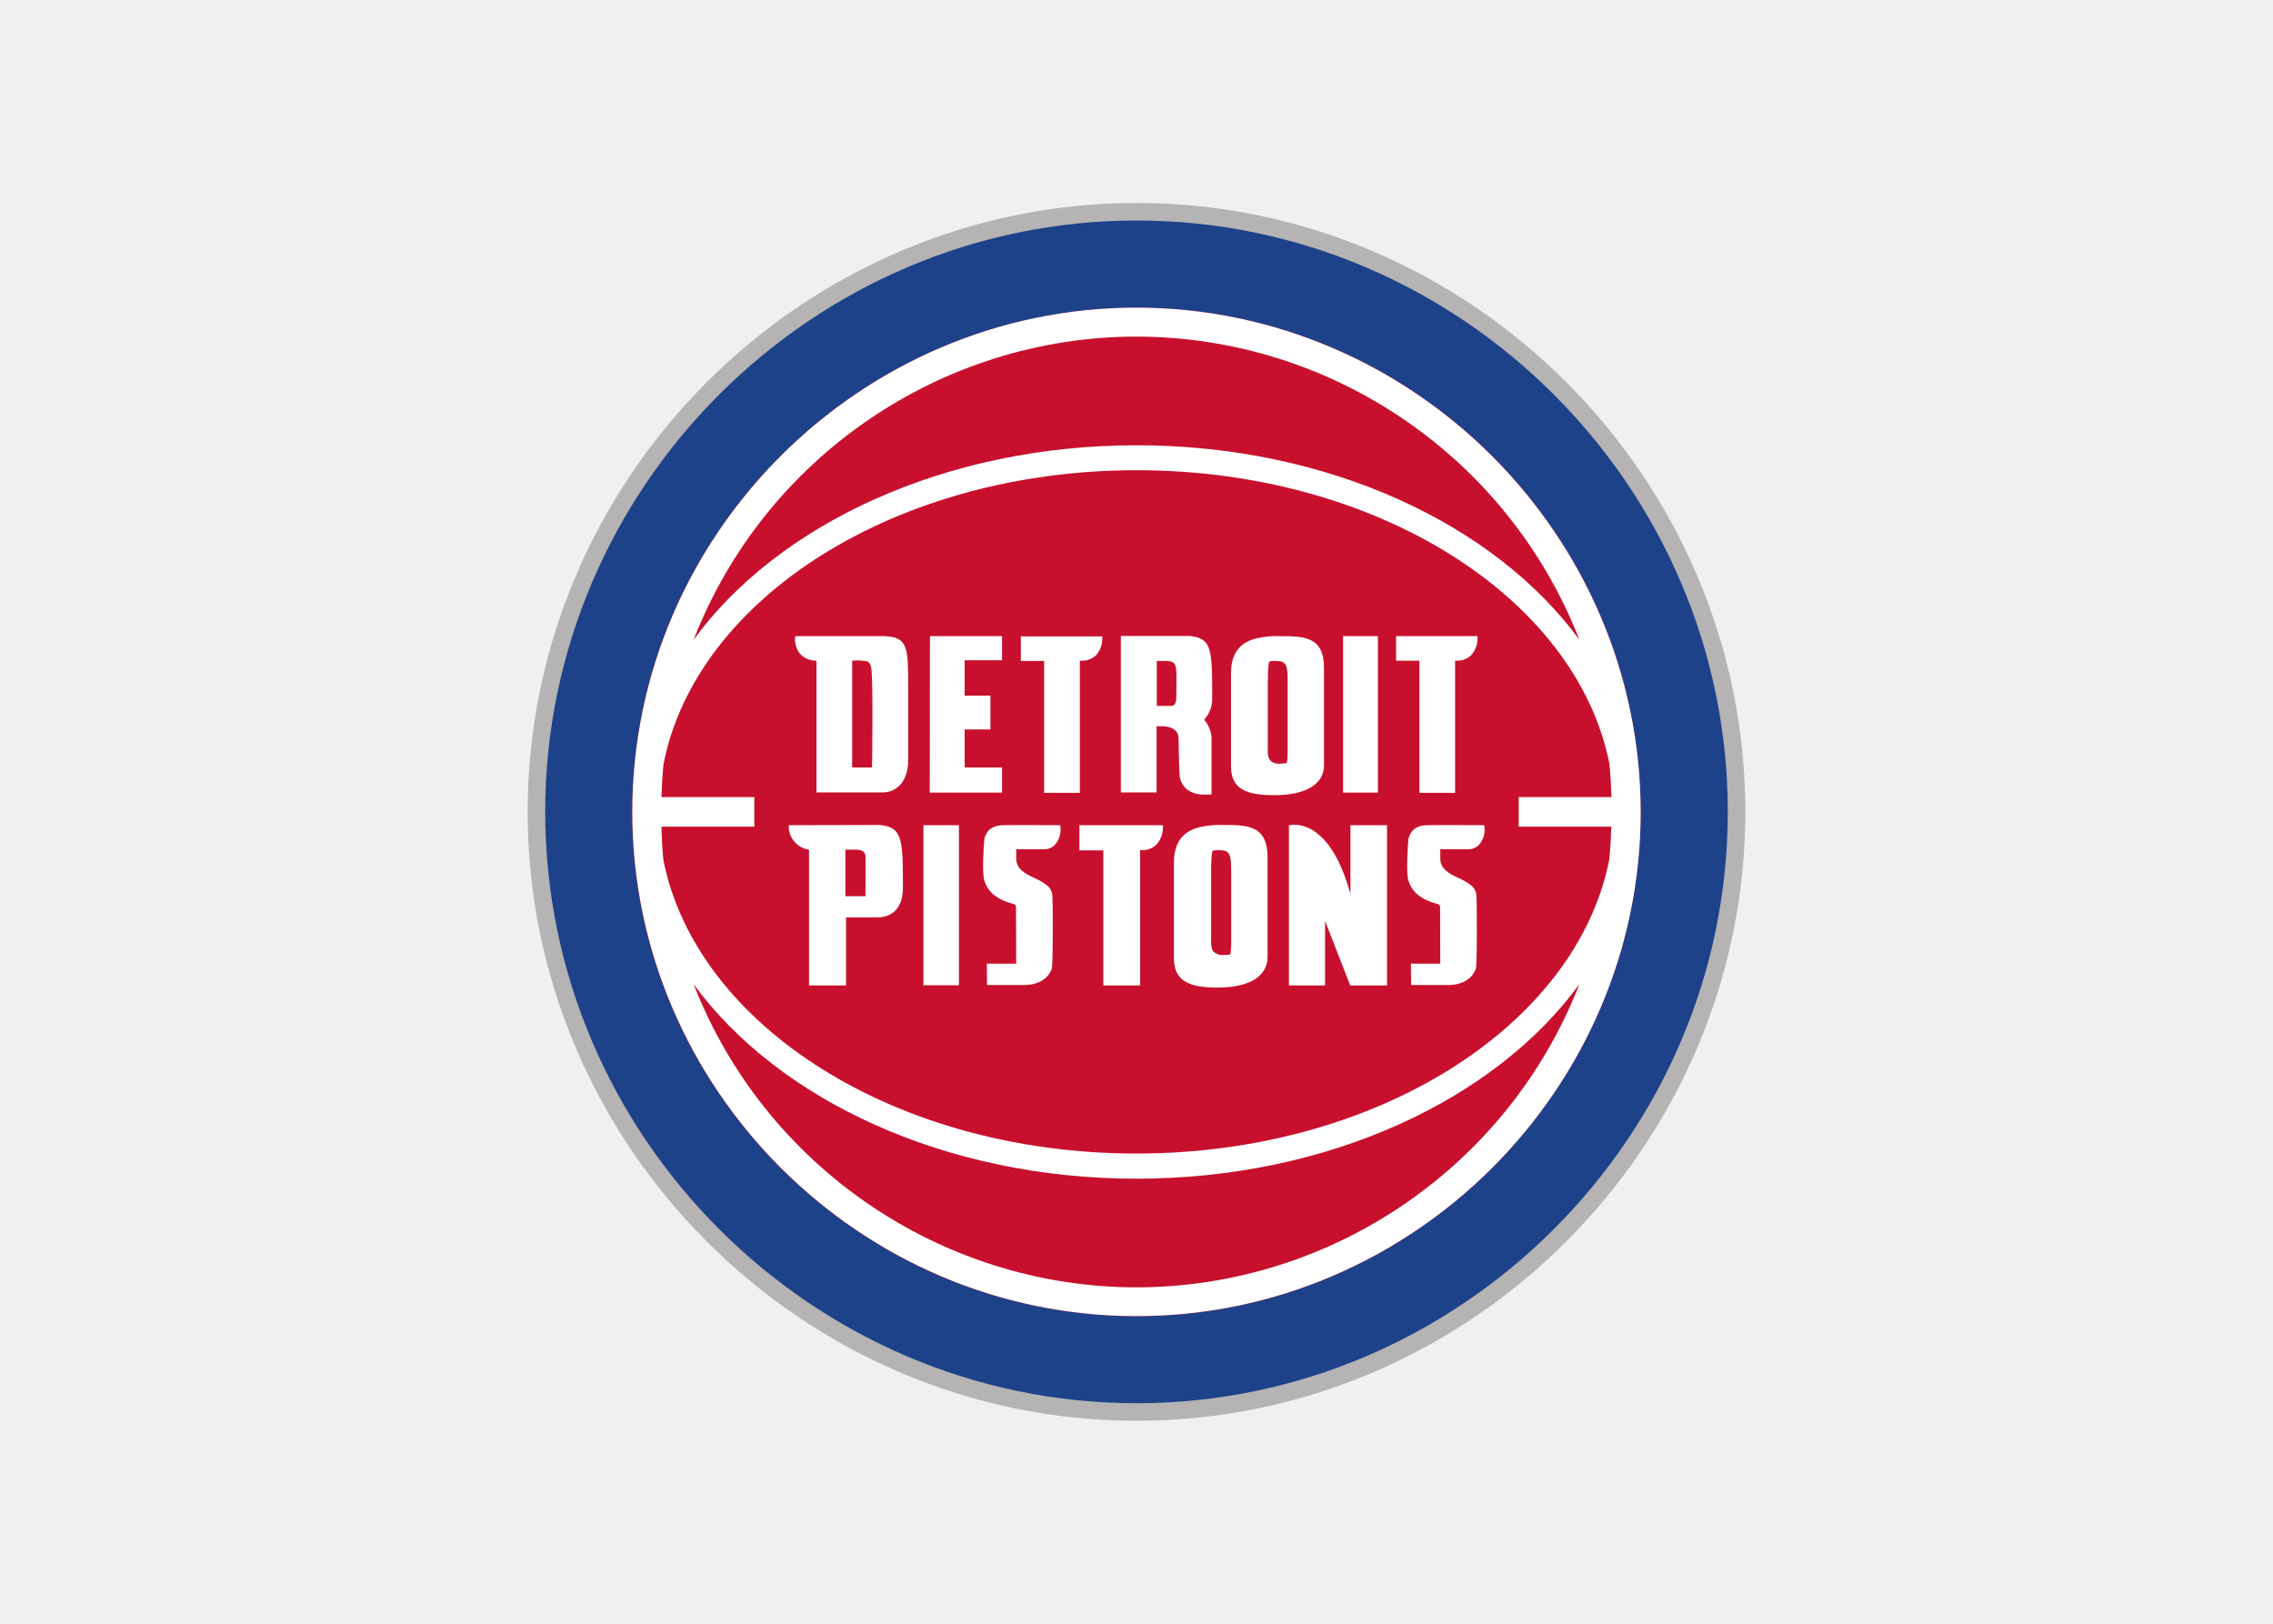
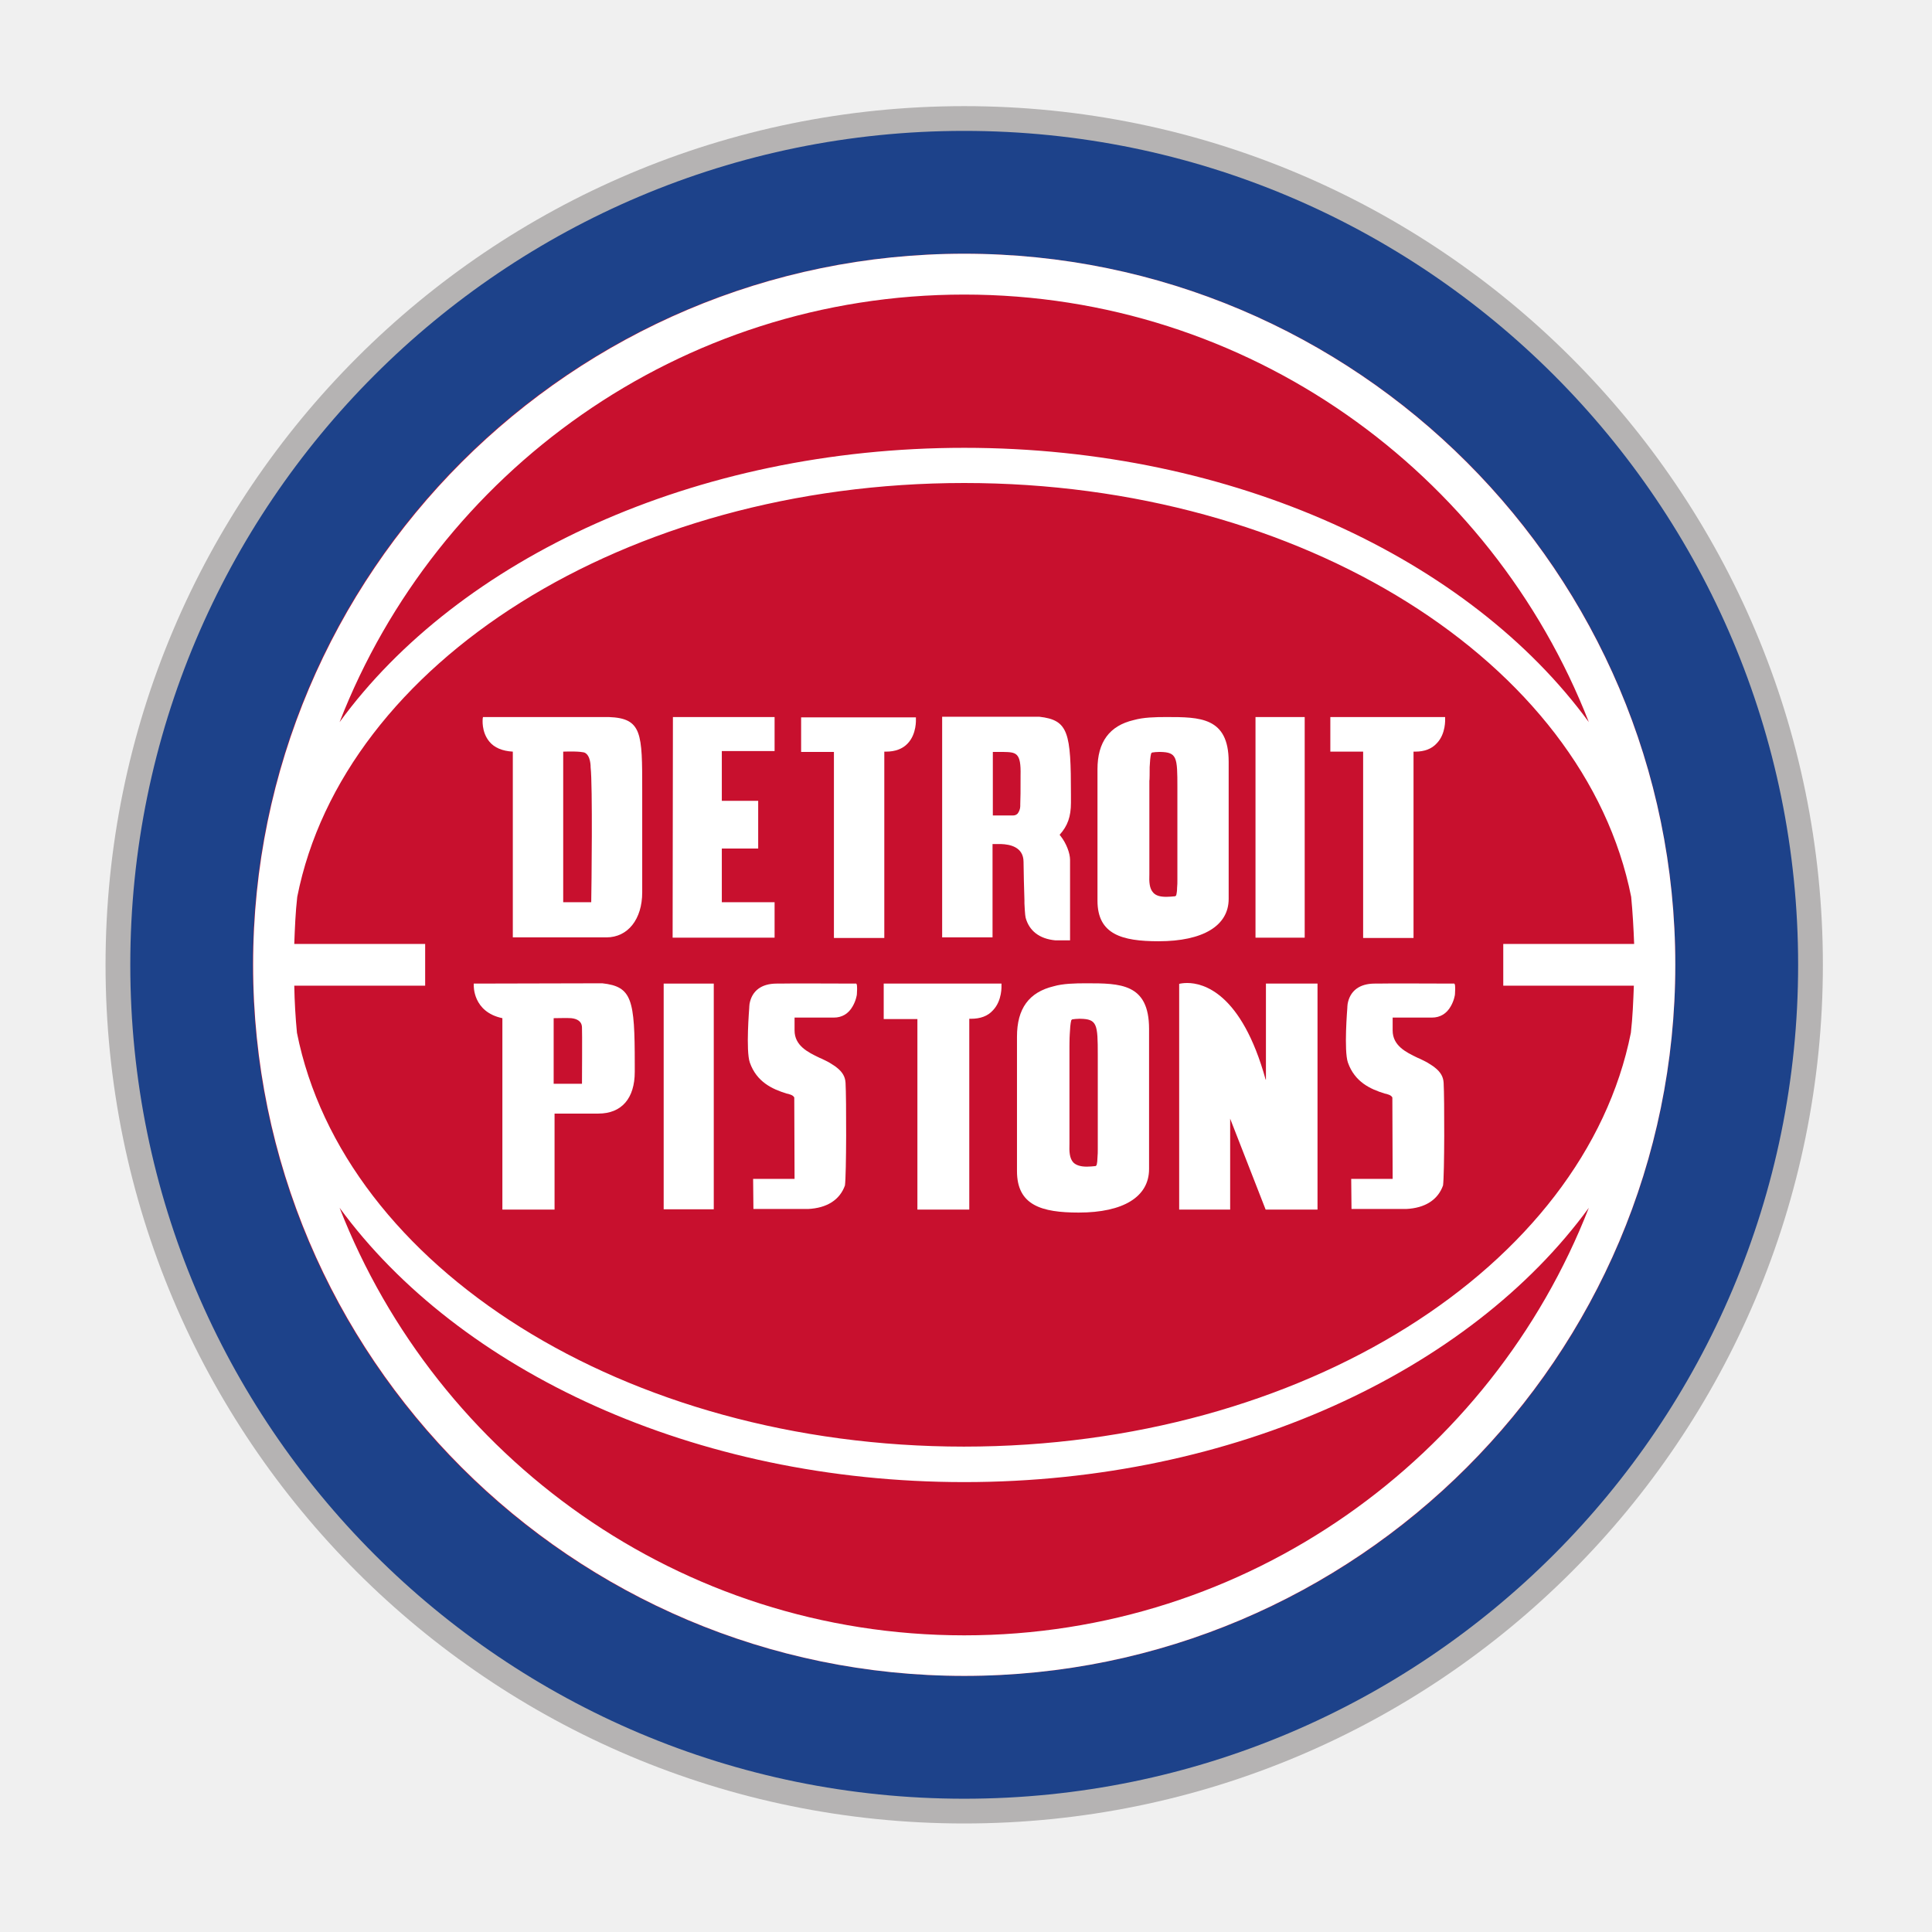
- <svg xmlns="http://www.w3.org/2000/svg" clip-rule="evenodd" fill-rule="evenodd" viewBox="0 0 560 400">
-   <path d="m429.999 199.999c0 82.287-67.712 149.999-149.999 149.999s-149.999-67.712-149.999-149.999 67.712-149.999 149.999-149.999h.029c82.272 0 149.971 67.699 149.971 149.972v.027" fill="#b5b3b3" />
-   <path d="m425.676 199.999c0 79.916-65.76 145.677-145.677 145.677-79.916 0-145.677-65.76-145.677-145.677 0-79.916 65.76-145.677 145.677-145.677h.018c79.906 0 145.659 65.753 145.659 145.66z" fill="#1d428a" />
-   <path d="m404.218 199.999v.026c0 68.158-56.086 124.244-124.244 124.244-68.159 0-124.245-56.086-124.245-124.244 0-68.149 56.07-124.23 124.219-124.244h.039c68.146 0 124.224 56.071 124.231 124.218" fill="#c8102e" />
-   <g fill="#fff">
-     <path d="m279.999 75.782c-68.144 0-124.218 56.073-124.218 124.218 0 68.144 56.073 124.219 124.218 124.219 68.144 0 124.219-56.074 124.219-124.219-.08-68.114-56.105-124.137-124.219-124.218m-117.031 127.864h22.865v-7.291h-22.865c.105-2.76.208-5.522.521-8.229 8.073-40.781 57.239-72.292 116.51-72.292s108.385 31.458 116.511 72.292c.26 2.707.417 5.468.52 8.229h-22.864v7.291h22.812c-.105 2.76-.208 5.521-.521 8.229-8.125 40.781-57.239 72.292-116.51 72.292-59.27 0-108.385-31.459-116.51-72.292-.261-2.709-.418-5.417-.469-8.229m117.031-120.729c48.174.059 91.625 29.8 109.115 74.687-20.833-28.489-61.927-47.916-109.115-47.916s-88.332 19.427-109.114 47.916c17.477-44.897 60.935-74.643 109.114-74.687m0 234.218c-48.174-.06-91.623-29.801-109.114-74.687 20.833 28.489 61.926 47.916 109.114 47.916s88.334-19.427 109.115-47.916c-17.503 44.878-60.945 74.612-109.115 74.687" />
-     <path d="m284.947 178.906h1.511c1.459.052 3.906.468 3.906 3.125 0 1.25.105 5.208.156 6.667v.572c.024.837.093 1.671.208 2.5.625 2.292 2.396 3.698 5.208 3.958h2.552v-14.062c-.118-1.501-.681-2.934-1.614-4.115l-.208-.261c1.398-1.527 2.113-3.56 1.979-5.624v-1.354c0-10.886-.417-13.073-5.521-13.646h-16.978v38.542h8.801zm.053-16.095h1.771c2.291.053 3.177.053 3.072 4.115 0 3.23 0 3.438-.052 5.052v.313c-.012.473-.177.93-.468 1.302-.191.197-.455.31-.729.312h-3.593v-11.094zm16.302 40.418c-1.907-.077-3.816.098-5.677.52-4.323 1.042-6.407 3.906-6.407 8.802v23.49c0 5.99 4.323 7.24 10.781 7.24 7.813 0 12.292-2.76 12.292-7.604v-24.479c0-7.968-5.052-7.968-10.989-7.968zm-14.792.052v.26c.074 1.613-.466 3.196-1.51 4.428-.994 1.017-2.384 1.551-3.803 1.458h-.312v33.333h-9.063v-33.28h-5.885v-6.198h20.573zm55.209 0v39.479h-9.062l-6.198-15.885v15.885h-8.906v-39.427l.208-.052c.395-.07.796-.105 1.198-.105 2.76 0 9.479 1.667 13.698 16.876h.052v-16.771zm-124.947-.052c5.208.573 5.677 2.812 5.677 14.062v1.407c0 4.635-2.292 7.291-6.355 7.291h-7.656v16.77h-9.114v-33.437c-2.869-.396-5.022-2.886-5.001-5.782v-.26h.26l22.188-.052zm19.479.052v39.427h-8.75v-39.427zm11.458 0c1.719-.052 10.729 0 13.178 0h.26l.105.208c.052.554.052 1.112 0 1.667-.108.734-.355 1.441-.729 2.083-.625 1.231-1.902 2.001-3.282 1.979h-6.875v2.24c0 2.656 2.292 3.802 4.375 4.791.521.208 1.094.521 1.615.781.488.282.958.595 1.406.938.887.603 1.445 1.586 1.51 2.656.156 2.761.156 15.99-.104 17.917-.886 2.5-3.125 3.958-6.458 4.115h-9.532l-.052-5.261h7.24l-.052-14.219c-.128-.22-.332-.387-.573-.468l-.469-.156-.26-.052c-2.552-.781-5.261-2.031-6.458-5.417-.729-2.083-.104-9.479-.104-9.582.002-.227.02-.454.052-.678.417-2.292 2.083-3.542 4.739-3.542zm104.479 0c1.719-.052 10.729 0 13.178 0h.26l.105.208c.052.554.052 1.112 0 1.667-.108.734-.355 1.441-.729 2.083-.625 1.231-1.902 2.001-3.282 1.979h-6.875v2.24c0 2.656 2.292 3.802 4.375 4.791.521.208 1.094.521 1.615.781.488.282.958.595 1.406.938.887.603 1.445 1.586 1.51 2.656.156 2.761.156 15.99-.104 17.917-.886 2.5-3.125 3.958-6.458 4.115h-9.532l-.052-5.261h7.24l-.052-14.219c-.128-.22-.332-.387-.573-.468l-.469-.156-.26-.052c-2.552-.781-5.261-2.031-6.458-5.417-.729-2.083-.104-9.479-.104-9.582.002-.227.02-.454.052-.678.417-2.292 2.083-3.542 4.739-3.542zm-53.75 8.854c.013-.822.099-1.642.261-2.447l.155-.156c.414-.063.832-.097 1.251-.105h.155c2.97.053 3.073.938 3.073 6.302v16.458c.007.487-.01.974-.052 1.459.002.456-.05.91-.156 1.354l-.156.156c-.52.052-1.041.104-1.563.104-.846.075-1.688-.187-2.344-.729-.677-.728-.728-1.926-.677-3.333v-16.667c0 .105 0-1.771.052-2.396zm-85.207 8.646c0-.015.052-9.427 0-9.792 0-1.146-.886-1.563-1.875-1.666-.365-.053-3.073 0-3.073 0v11.458h4.949zm102.082-64.063c-1.906-.074-3.815.101-5.677.521-4.27.99-6.354 3.855-6.354 8.594v22.969c0 5.885 4.271 7.083 10.677 7.083 7.761 0 12.24-2.709 12.24-7.396v-23.958c0-7.813-5.052-7.813-10.886-7.813zm-43.75.053v.26c.076 1.573-.445 3.118-1.458 4.323-.998.972-2.36 1.482-3.75 1.406h-.313v32.552h-8.802v-32.499h-5.729v-6.042zm92.448-.053v.261c.076 1.573-.445 3.118-1.459 4.323-.978 1.008-2.348 1.54-3.75 1.458h-.312v32.552h-8.802v-32.552h-5.73v-6.042zm-24.531 0v38.542h-8.594v-38.542zm-92.605 0v5.938h-9.219v8.698h6.355v8.334h-6.355v9.374h9.219v6.198h-17.813l.053-38.542zm-50.938 0h21.979c5.834.209 5.834 2.865 5.834 12.761v17.864c0 4.688-2.5 7.864-6.25 7.864h-16.354v-32.448c-1.561.029-3.062-.617-4.115-1.771-.864-1.149-1.272-2.578-1.146-4.01l.052-.261zm18.907 32.344c.052-2.396.26-20.468-.105-23.542 0-.052.053-2.136-1.093-2.604-1.219-.23-2.464-.283-3.698-.156v26.302zm97.551-23.593c.012-.805.099-1.607.261-2.396l.156-.156c.413-.064.831-.099 1.25-.105h.156c2.969.053 3.02.938 3.02 6.198v16.145c.008.469-.008.94-.052 1.407.002.439-.05.876-.156 1.301l-.156.156c-.52.052-1.041.105-1.563.105-.833.1-1.67-.166-2.291-.729-.678-.729-.729-1.875-.678-3.23v-16.302c.052 0 .052-1.771.052-2.396z" />
+ <svg xmlns="http://www.w3.org/2000/svg" version="1.1" id="Layer_1" x="0px" y="0px" viewBox="0 0 648 648" style="enable-background:new 0 0 648 648;" xml:space="preserve">
+   <style type="text/css">
+ 	.st0{fill:#B5B3B3;}
+ 	.st1{fill:#1D428A;}
+ 	.st2{fill:#C8102E;}
+ 	.st3{fill:#FFFFFF;}
+ </style>
+   <g>
+     <path class="st0" d="M611.4,323.6c0,159.1-128.9,288-288,288c-159.1,0-288-128.9-288-288c0-159.1,128.9-288,288-288   C482.4,35.6,611.4,164.6,611.4,323.6" />
+     <g>
+       <path class="st1" d="M603.1,323.6c0,154.5-125.2,279.7-279.7,279.7c-154.5,0-279.7-125.2-279.7-279.7    c0-154.5,125.2-279.7,279.7-279.7C477.9,43.9,603.1,169.1,603.1,323.6" />
+       <g>
+         <path class="st2" d="M561.9,323.6c0,131.7-106.8,238.5-238.5,238.5S84.8,455.4,84.8,323.6c0-131.7,106.8-238.5,238.5-238.5     S561.9,191.9,561.9,323.6" />
+         <path class="st3" d="M323.4,85.1c-131.5,0-238.5,107-238.5,238.5c0,131.5,107,238.5,238.5,238.5c131.5,0,238.5-107,238.5-238.5     C561.9,192.1,454.9,85.1,323.4,85.1 M98.7,330.6h43.9v-14H98.7c0.2-5.3,0.4-10.6,1-15.8C115.2,222.5,209.6,162,323.4,162     c113.8,0,208.1,60.4,223.7,138.8c0.5,5.2,0.8,10.5,1,15.8h-43.9v14H548c-0.2,5.3-0.4,10.6-1,15.8     c-15.6,78.3-109.9,138.8-223.7,138.8c-113.8,0-208.1-60.4-223.7-138.8C99.1,341.2,98.8,336,98.7,330.6 M323.4,98.8     c95.3,0,176.8,59.6,209.5,143.4c-40-54.7-118.9-92-209.5-92c-90.6,0-169.6,37.3-209.5,92C146.5,158.4,228.1,98.8,323.4,98.8      M323.4,548.5c-95.3,0-176.8-59.6-209.5-143.4c40,54.7,118.9,92,209.5,92c90.6,0,169.6-37.3,209.5-92     C500.2,488.9,418.6,548.5,323.4,548.5" />
+         <g>
+           <g>
+             <polygon class="st3" points="222.6,405.6 239.4,405.6 239.4,329.9 222.6,329.9      " />
+             <path class="st3" d="M287.2,329.9l-0.5,0c-4.7,0-22-0.1-25.3,0l-0.9,0c-5.1,0-8.3,2.4-9.1,6.8c-0.1,0.7-0.1,1.3-0.1,1.3       c0,0.2-1.2,14.4,0.2,18.4c2.3,6.5,7.5,8.9,12.4,10.4c0.2,0,0.3,0.1,0.5,0.1c0.3,0.1,0.6,0.2,0.9,0.3c0.5,0.2,0.9,0.5,1.1,0.9       l0.1,27.3l-13.9,0l0.1,10.1l18.3,0h0c6.4-0.3,10.7-3.1,12.4-7.9c0.5-3.7,0.5-29.1,0.2-34.4c-0.1-2-1-3.6-2.9-5.1       c-0.7-0.6-1.6-1.1-2.7-1.8c-1-0.5-2.1-1.1-3.1-1.5c-4-1.9-8.4-4.1-8.4-9.2l0-4.3l13.2,0c2.7,0,4.9-1.3,6.3-3.8       c1.1-1.9,1.4-3.8,1.4-4c0.1-1.2,0.1-2.4,0-3.2L287.2,329.9z" />
+             <path class="st3" d="M364.3,329.8c-3.8,0-7.8,0.1-10.9,1c-8.3,2-12.3,7.5-12.3,16.9v45.1c0,11.5,8.3,13.9,20.7,13.9       c15,0,23.6-5.3,23.6-14.6l0-47C385.4,329.8,375.7,329.8,364.3,329.8 M358.8,346.9c0.1-2,0.2-3.5,0.5-4.7l0.3-0.3       c0.8-0.1,1.5-0.2,2.4-0.2l0.3,0c5.7,0.1,5.9,1.8,5.9,12.1v31.6c0,0.9,0,1.8-0.1,2.8c0,0.9-0.1,1.8-0.3,2.6l-0.3,0.3       c-1,0.1-2,0.2-3,0.2c-2.1,0-3.6-0.5-4.5-1.4c-1.3-1.4-1.4-3.7-1.3-6.4v-32C358.7,351.7,358.7,348.1,358.8,346.9" />
+             <path class="st3" d="M424.5,362.1c-8.1-29.2-21-32.4-26.3-32.4c-1.4,0-2.2,0.2-2.3,0.2l-0.4,0.1l0,75.7l17.1,0v-30.5l11.9,30.5       h17.4v-75.8h-17.3V362.1z" />
+             <path class="st3" d="M202,329.8l-42.6,0.1l-0.5,0l0,0.5c0,0.1-0.4,9,9.6,11.1v64.2H186v-32.2h14.7c7.8,0,12.2-5.1,12.2-14       l0-2.7C212.9,335.2,212,330.9,202,329.8 M195.2,363.5l-9.5,0v-22c0,0,5.2-0.1,5.9,0c1.9,0.2,3.6,1,3.6,3.2       C195.3,345.4,195.2,363.5,195.2,363.5" />
+             <path class="st3" d="M335.9,329.9h-39.5v11.9h11.3v63.9l17.4,0l0-64c0.2,0,0.4,0,0.6,0c3.1,0,5.6-0.9,7.3-2.8       c3.2-3.3,2.9-8.3,2.9-8.5L335.9,329.9z" />
+             <path class="st3" d="M487.8,329.9l-0.5,0c-4.7,0-22-0.1-25.3,0l-0.9,0c-5.1,0-8.3,2.4-9.1,6.8c-0.1,0.7-0.1,1.3-0.1,1.3       c0,0.2-1.2,14.4,0.2,18.4c2.3,6.5,7.5,8.9,12.4,10.4c0.2,0,0.3,0.1,0.5,0.1c0.3,0.1,0.6,0.2,0.9,0.3c0.5,0.2,0.9,0.5,1.1,0.9       l0.1,27.3l-13.9,0l0.1,10.1l18.3,0h0c6.4-0.3,10.7-3.1,12.4-7.9c0.5-3.7,0.5-29.1,0.2-34.4c-0.1-2-1-3.6-2.9-5.1       c-0.7-0.6-1.6-1.1-2.7-1.8c-1-0.5-2.1-1.1-3.1-1.5c-4-1.9-8.4-4.1-8.4-9.2l0-4.3l13.2,0c2.7,0,4.9-1.3,6.3-3.8       c1.1-1.9,1.4-3.8,1.4-4c0.1-1.2,0.1-2.4,0-3.2L487.8,329.9z" />
+           </g>
+           <g>
+             <path class="st3" d="M332.9,283.1h2.9c2.8,0.1,7.5,0.9,7.5,6c0,2.4,0.2,10,0.3,12.8l0,1.1c0,0.4,0.2,4.1,0.4,4.8       c1.2,4.4,4.6,7.1,10,7.6h4.9v-27c0-2.3-1.3-5.6-3.1-7.9l-0.4-0.5c2.7-3,3.8-6.1,3.8-10.8l0-2.6c0-20.9-0.8-25.1-10.6-26.2H316       v74h16.9V283.1z M333,252.2l2.9,0l0.5,0c4.4,0.1,6.1,0.1,5.9,7.9c0,6.2,0,6.6-0.1,9.7l0,0.6c0,0.9-0.4,1.9-0.9,2.5       c-0.4,0.4-0.9,0.6-1.4,0.6H333V252.2z" />
+             <polygon class="st3" points="437.6,240.5 421.1,240.5 421.1,314.5 437.6,314.5      " />
+             <path class="st3" d="M279.7,314.6l16.9,0l0-62.5c0.2,0,0.4,0,0.6,0c3,0,5.5-0.9,7.2-2.7c3.1-3.2,2.8-8.1,2.8-8.3l0-0.5h-38.5       v11.6h11V314.6z" />
+             <path class="st3" d="M457.2,314.6l16.9,0v-62.5c0.2,0,0.4,0,0.6,0c3,0,5.5-0.9,7.2-2.8c3.1-3.2,2.8-8.1,2.8-8.3l0-0.5h-38.5       v11.6h11V314.6z" />
+             <polygon class="st3" points="259.8,302.6 242.1,302.6 242.1,284.6 254.3,284.6 254.3,268.6 242.1,268.6 242.1,251.9        259.8,251.9 259.8,240.5 225.7,240.5 225.6,314.5 259.8,314.5      " />
+             <path class="st3" d="M204.2,240.5H162l-0.1,0.5c0,0.2-0.5,4.4,2.2,7.7c1.7,2.1,4.4,3.2,7.9,3.4v62.3h31.4c7.2,0,12-6.1,12-15.1       l0-34.3C215.4,246,215.4,240.9,204.2,240.5 M198.3,302.6h-9.4v-50.5c5.8-0.2,7,0.3,7.1,0.3c2.2,0.9,2.1,4.9,2.1,5       C198.8,263.3,198.4,298,198.3,302.6" />
+             <path class="st3" d="M391.2,240.5c-3.8,0-7.7,0.1-10.9,1c-8.2,1.9-12.2,7.4-12.2,16.5v44.1c0,11.3,8.2,13.6,20.5,13.6       c14.9,0,23.5-5.2,23.5-14.2l0-46C412.1,240.5,402.4,240.5,391.2,240.5 M385.6,257.3c0.1-2,0.2-3.4,0.5-4.6l0.3-0.3       c0.7-0.1,1.5-0.2,2.4-0.2l0.3,0c5.7,0.1,5.8,1.8,5.8,11.9v31c0,0.9,0,1.8-0.1,2.7c0,0.9-0.1,1.7-0.3,2.5l-0.3,0.3       c-1,0.1-2,0.2-3,0.2c-2.1,0-3.5-0.4-4.4-1.4c-1.3-1.4-1.4-3.6-1.3-6.2v-31.3C385.6,261.9,385.6,258.5,385.6,257.3" />
+           </g>
+         </g>
+       </g>
+     </g>
  </g>
</svg>
